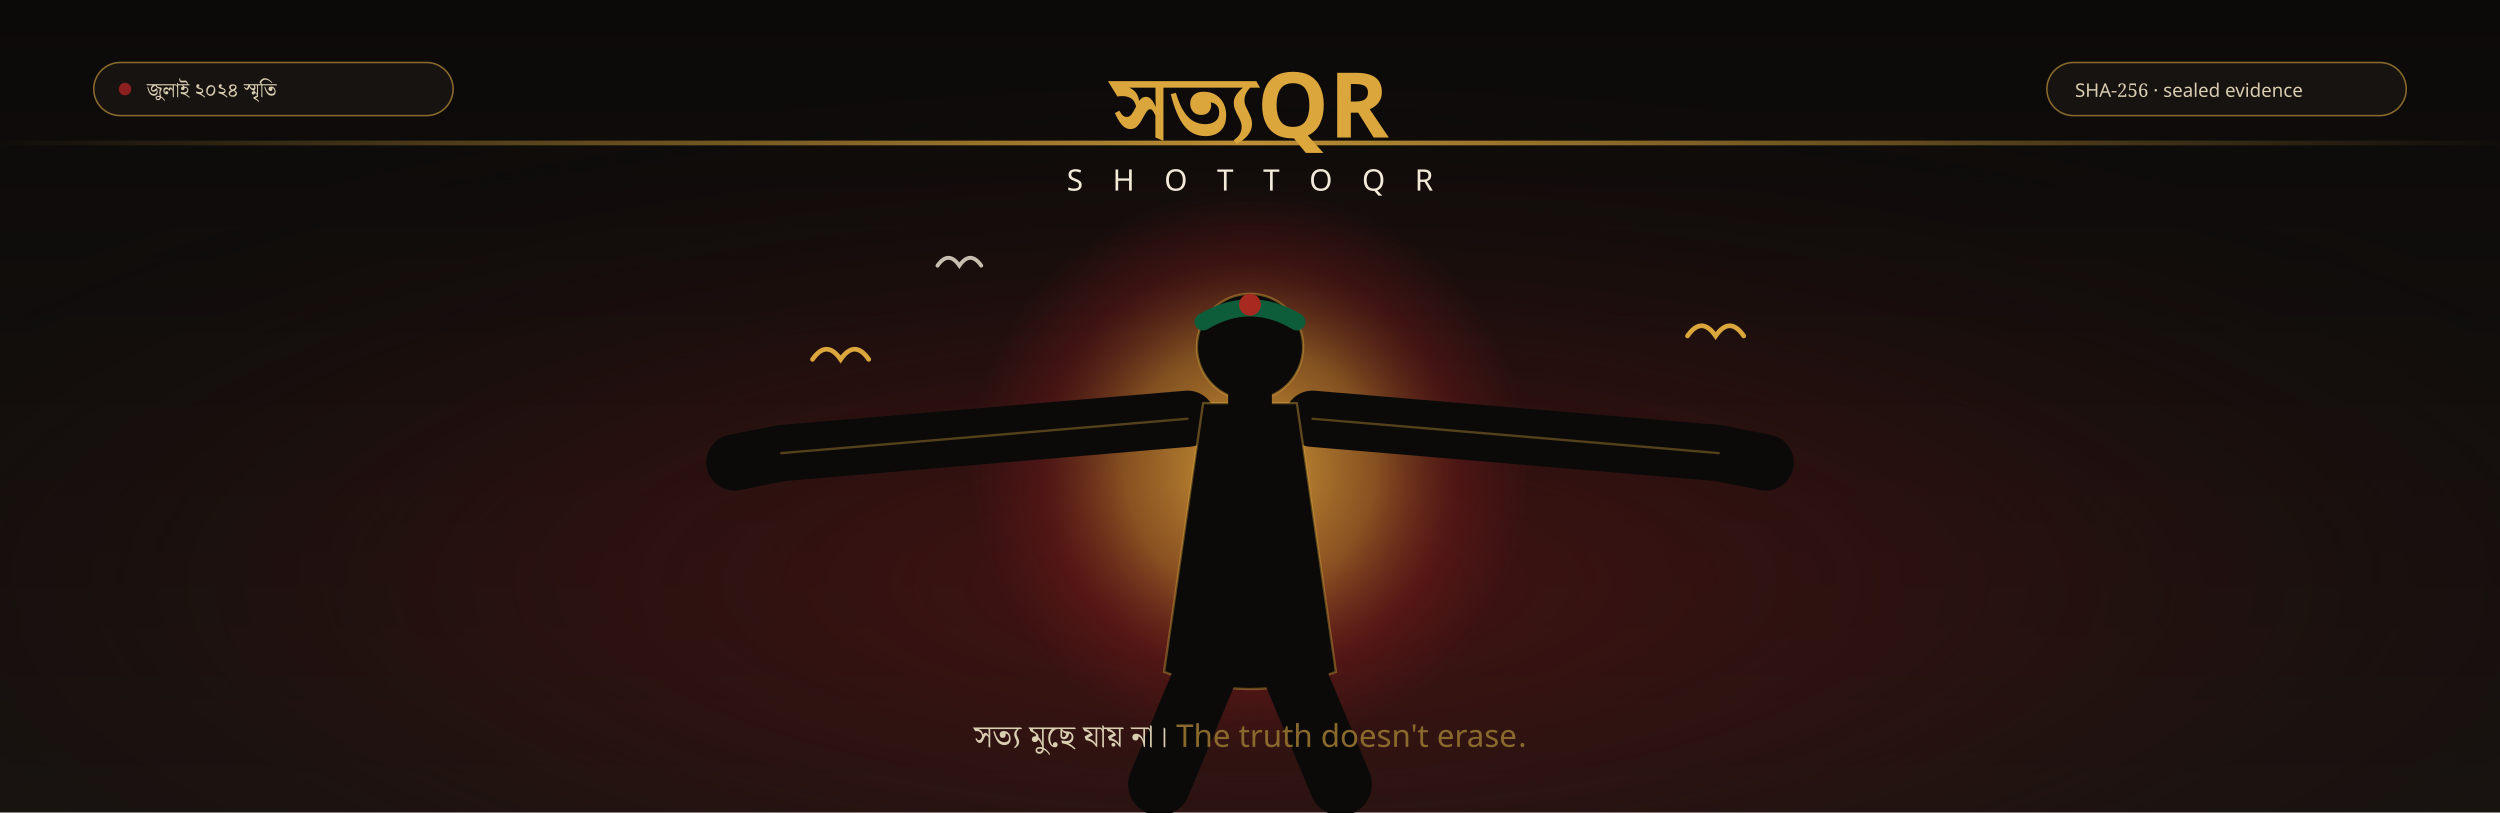
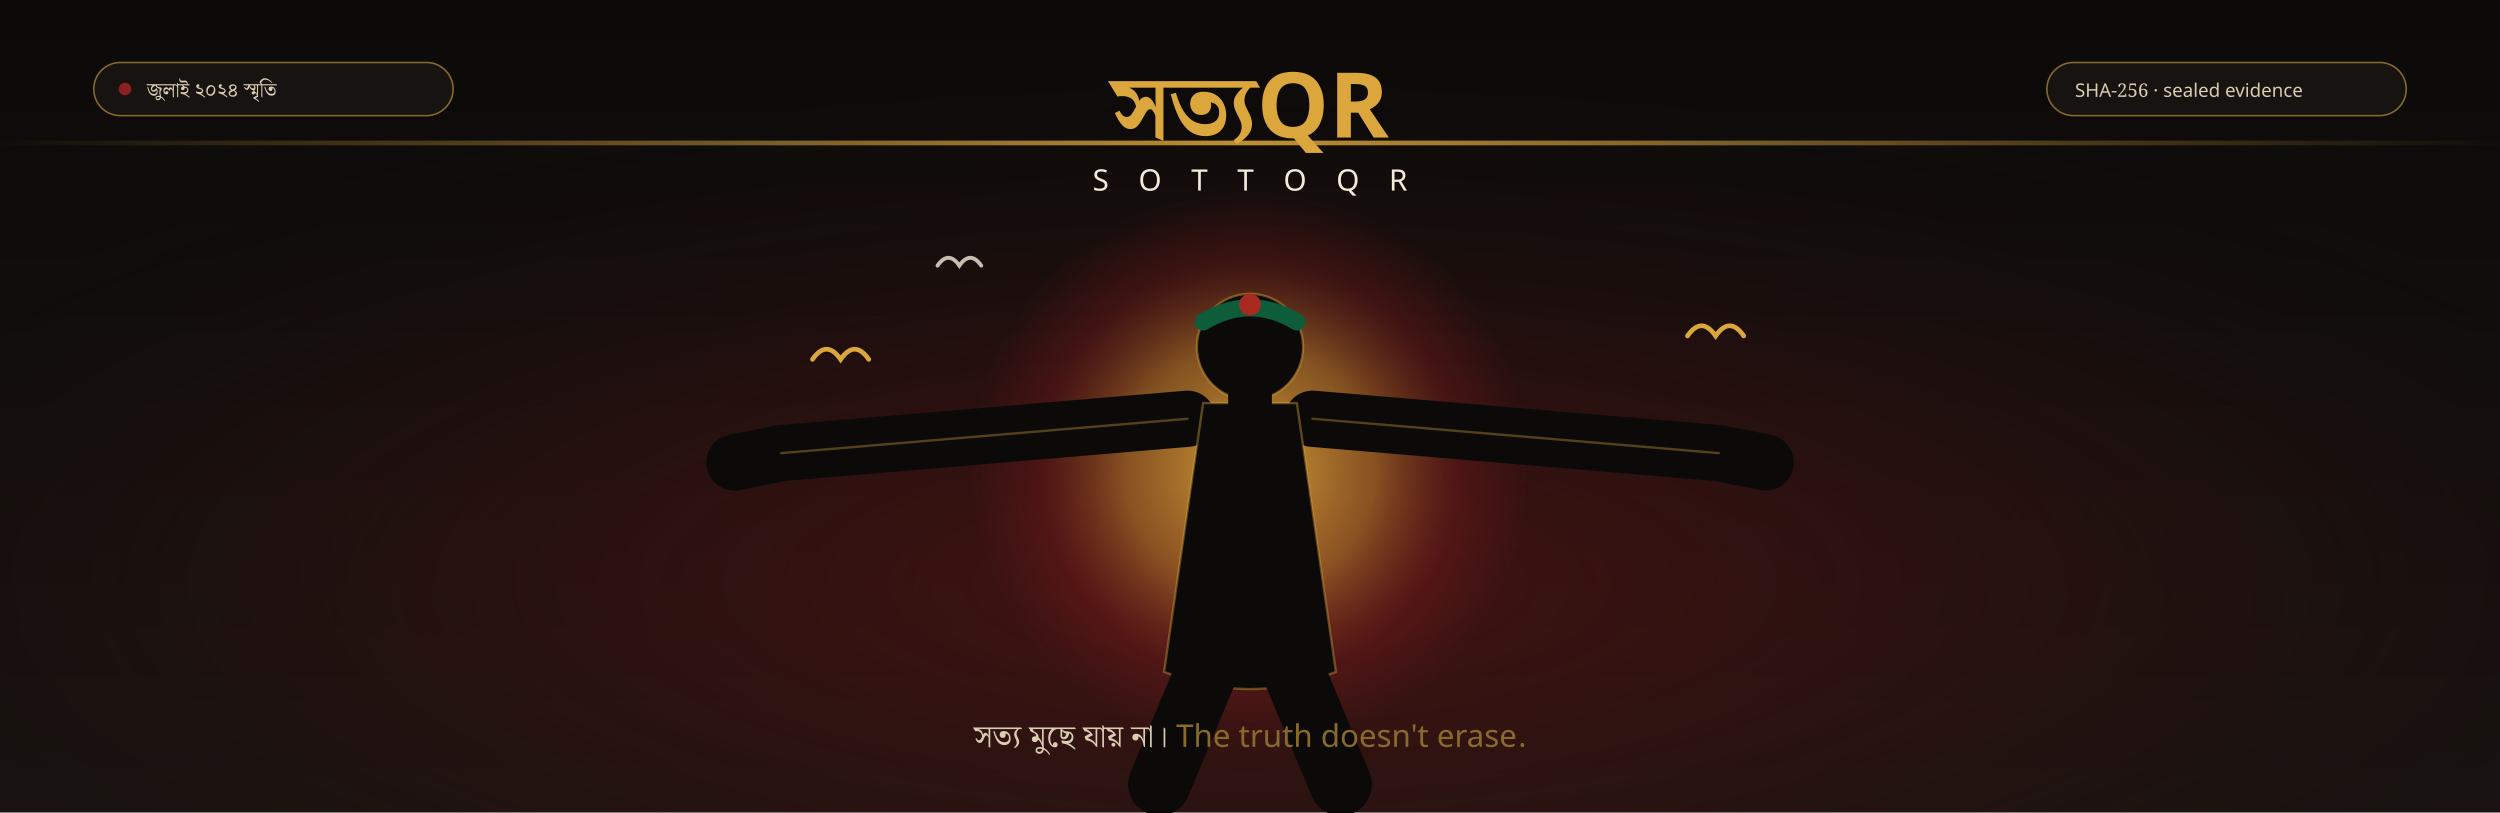
<svg xmlns="http://www.w3.org/2000/svg" viewBox="0 0 1600 520" role="img" aria-label="ShottoQR — Sealed Truth for an Unforgettable July">
  <defs>
    <linearGradient id="bgBase" x1="0" y1="0" x2="0" y2="1">
      <stop offset="0%" stop-color="#0c0a09" />
      <stop offset="100%" stop-color="#171310" />
    </linearGradient>
    <radialGradient id="bgGlow" cx="50%" cy="72%" r="65%">
      <stop offset="0%" stop-color="#5c1414" stop-opacity="0.65" />
      <stop offset="55%" stop-color="#5c1414" stop-opacity="0.18" />
      <stop offset="100%" stop-color="#0c0a09" stop-opacity="0" />
    </radialGradient>
    <radialGradient id="halo" cx="50%" cy="50%" r="50%">
      <stop offset="0%" stop-color="#dba63c" stop-opacity="0.95" />
      <stop offset="45%" stop-color="#c9852f" stop-opacity="0.55" />
      <stop offset="75%" stop-color="#8c1f1f" stop-opacity="0.28" />
      <stop offset="100%" stop-color="#8c1f1f" stop-opacity="0" />
    </radialGradient>
    <linearGradient id="scanGrad" x1="0" y1="0" x2="1" y2="0">
      <stop offset="0%" stop-color="#dba63c" stop-opacity="0" />
      <stop offset="50%" stop-color="#dba63c" stop-opacity="0.85" />
      <stop offset="100%" stop-color="#dba63c" stop-opacity="0" />
    </linearGradient>
    <style>
      @keyframes fadeIn { from { opacity: 0; } to { opacity: 1; } }
      @keyframes riseIn { from { opacity: 0; transform: translateY(22px); } to { opacity: 1; transform: translateY(0); } }
      @keyframes haloPulse { 0%,100% { transform: scale(1); opacity: 0.6; } 50% { transform: scale(1.07); opacity: 0.85; } }
      @keyframes birdRise { 0% { opacity: 0; transform: translate(0,0); } 12% { opacity: 1; } 85% { opacity: 0.9; } 100% { opacity: 0; transform: translate(24px,-190px); } }
      @keyframes scan { 0% { opacity: 0; transform: translateY(0); } 8% { opacity: 0.9; } 92% { opacity: 0.9; } 100% { opacity: 0; transform: translateY(300px); } }
      @keyframes flicker { 0%,100% { opacity: 0.9; } 50% { opacity: 0.6; } }

      .bg-glow   { animation: fadeIn 1.6s ease both; }
      .halo      { transform-origin: 800px 300px; animation: fadeIn 1.2s ease both, haloPulse 4.5s ease-in-out 1.2s infinite; }
      .figure    { animation: riseIn 1.1s ease 0.45s both; }
      .headband  { animation: fadeIn 0.8s ease 1.15s both; }
      .scanline  { animation: scan 3.6s ease-in-out 1.6s infinite; }
      .title-bn  { animation: riseIn 0.9s ease 1.35s both; }
      .title-en  { animation: riseIn 0.9s ease 1.6s both; }
      .tagline   { animation: fadeIn 1.1s ease 2.0s both; }
      .pill      { animation: fadeIn 0.9s ease 2.25s both; }
      .bird      { animation: birdRise 5.2s ease-in infinite; }
      .bird.b2   { animation-delay: 1.4s; }
      .bird.b3   { animation-delay: 2.9s; }
      .bird.b4   { animation-delay: 0.6s; }
      .status-dot{ animation: flicker 2.4s ease-in-out infinite; }

      text { font-family: 'Noto Serif Bengali','Hind Siliguri','Segoe UI',sans-serif; }
    </style>
  </defs>
  <rect x="0" y="0" width="1600" height="520" fill="url(#bgBase)" />
  <rect x="0" y="0" width="1600" height="520" fill="url(#bgGlow)" class="bg-glow" />
  <circle cx="800" cy="300" r="180" fill="url(#halo)" class="halo" />
  <rect x="0" y="90" width="1600" height="3" fill="url(#scanGrad)" class="scanline" />
  <g class="bird b1" transform="translate(520,230)">
    <path d="M0,0 q9,-13 18,0 q9,-13 18,0" stroke="#dba63c" stroke-width="3" fill="none" stroke-linecap="round" />
  </g>
  <g class="bird b2" transform="translate(1080,215)">
    <path d="M0,0 q9,-13 18,0 q9,-13 18,0" stroke="#dba63c" stroke-width="3" fill="none" stroke-linecap="round" />
  </g>
  <g class="bird b3" transform="translate(600,170)">
    <path d="M0,0 q7,-10 14,0 q7,-10 14,0" stroke="#f3ead9" stroke-width="2.5" fill="none" stroke-linecap="round" opacity="0.8" />
  </g>
  <g class="bird b4" transform="translate(1010,275)">
    <path d="M0,0 q7,-10 14,0 q7,-10 14,0" stroke="#f3ead9" stroke-width="2.5" fill="none" stroke-linecap="round" opacity="0.8" />
  </g>
  <g class="figure">
    <path d="M760,268 L500,290 M500,290 L470,296" stroke="#0c0a09" stroke-width="36" stroke-linecap="round" stroke-linejoin="round" fill="none" />
    <path d="M840,268 L1100,290 M1100,290 L1130,296" stroke="#0c0a09" stroke-width="36" stroke-linecap="round" stroke-linejoin="round" fill="none" />
    <path d="M760,268 L500,290" stroke="#dba63c" stroke-width="1.5" stroke-linecap="round" fill="none" opacity="0.35" />
    <path d="M840,268 L1100,290" stroke="#dba63c" stroke-width="1.5" stroke-linecap="round" fill="none" opacity="0.35" />
    <path d="M770,258 L830,258 L855,430 Q800,452 745,430 Z" fill="#0c0a09" stroke="#dba63c" stroke-width="1.5" stroke-opacity="0.4" />
    <path d="M772,430 L742,502" stroke="#0c0a09" stroke-width="40" stroke-linecap="round" />
    <path d="M828,430 L858,502" stroke="#0c0a09" stroke-width="40" stroke-linecap="round" />
    <circle cx="800" cy="222" r="34" fill="#0c0a09" stroke="#dba63c" stroke-width="1.5" stroke-opacity="0.45" />
    <rect x="786" y="248" width="28" height="18" fill="#0c0a09" />
  </g>
  <g class="headband">
    <path d="M770,206 Q800,188 830,206" stroke="#0d5c3a" stroke-width="11" fill="none" stroke-linecap="round" />
    <circle cx="800" cy="195" r="7" fill="#a8291f" />
  </g>
  <text x="800" y="88" text-anchor="middle" class="title-bn" font-size="58" font-weight="700" fill="#dba63c">সত্যQR</text>
-   <text x="800" y="122" text-anchor="middle" class="title-en" font-family="Georgia,'Times New Roman',serif" font-size="19" letter-spacing="7" fill="#f3ead9">S H O T T O Q R</text>
+   <text x="800" y="122" text-anchor="middle" class="title-en" font-family="Georgia,'Times New Roman',serif" font-size="19" letter-spacing="7" fill="#f3ead9">S O T T O Q R</text>
  <text x="800" y="478" text-anchor="middle" class="tagline" font-size="20" fill="#d9cdb2">সত্য মুছে যায় না। <tspan fill="#8a6a2c">The truth doesn't erase.</tspan>
  </text>
  <g class="pill" transform="translate(60,40)">
    <rect x="0" y="0" width="230" height="34" rx="17" fill="#171310" stroke="#8a6a2c" stroke-width="1" />
    <circle cx="20" cy="17" r="4" fill="#8c1f1f" class="status-dot" />
    <text x="34" y="22" font-family="'Hind Siliguri','Segoe UI',sans-serif" font-size="13" fill="#d9cdb2">জুলাই ২০২৪ স্মৃতি</text>
  </g>
  <g class="pill" transform="translate(1310,40)">
    <rect x="0" y="0" width="230" height="34" rx="17" fill="#171310" stroke="#8a6a2c" stroke-width="1" />
    <text x="18" y="22" font-family="'JetBrains Mono','Consolas',monospace" font-size="12" fill="#d9cdb2">SHA-256 · sealed evidence</text>
  </g>
</svg>
